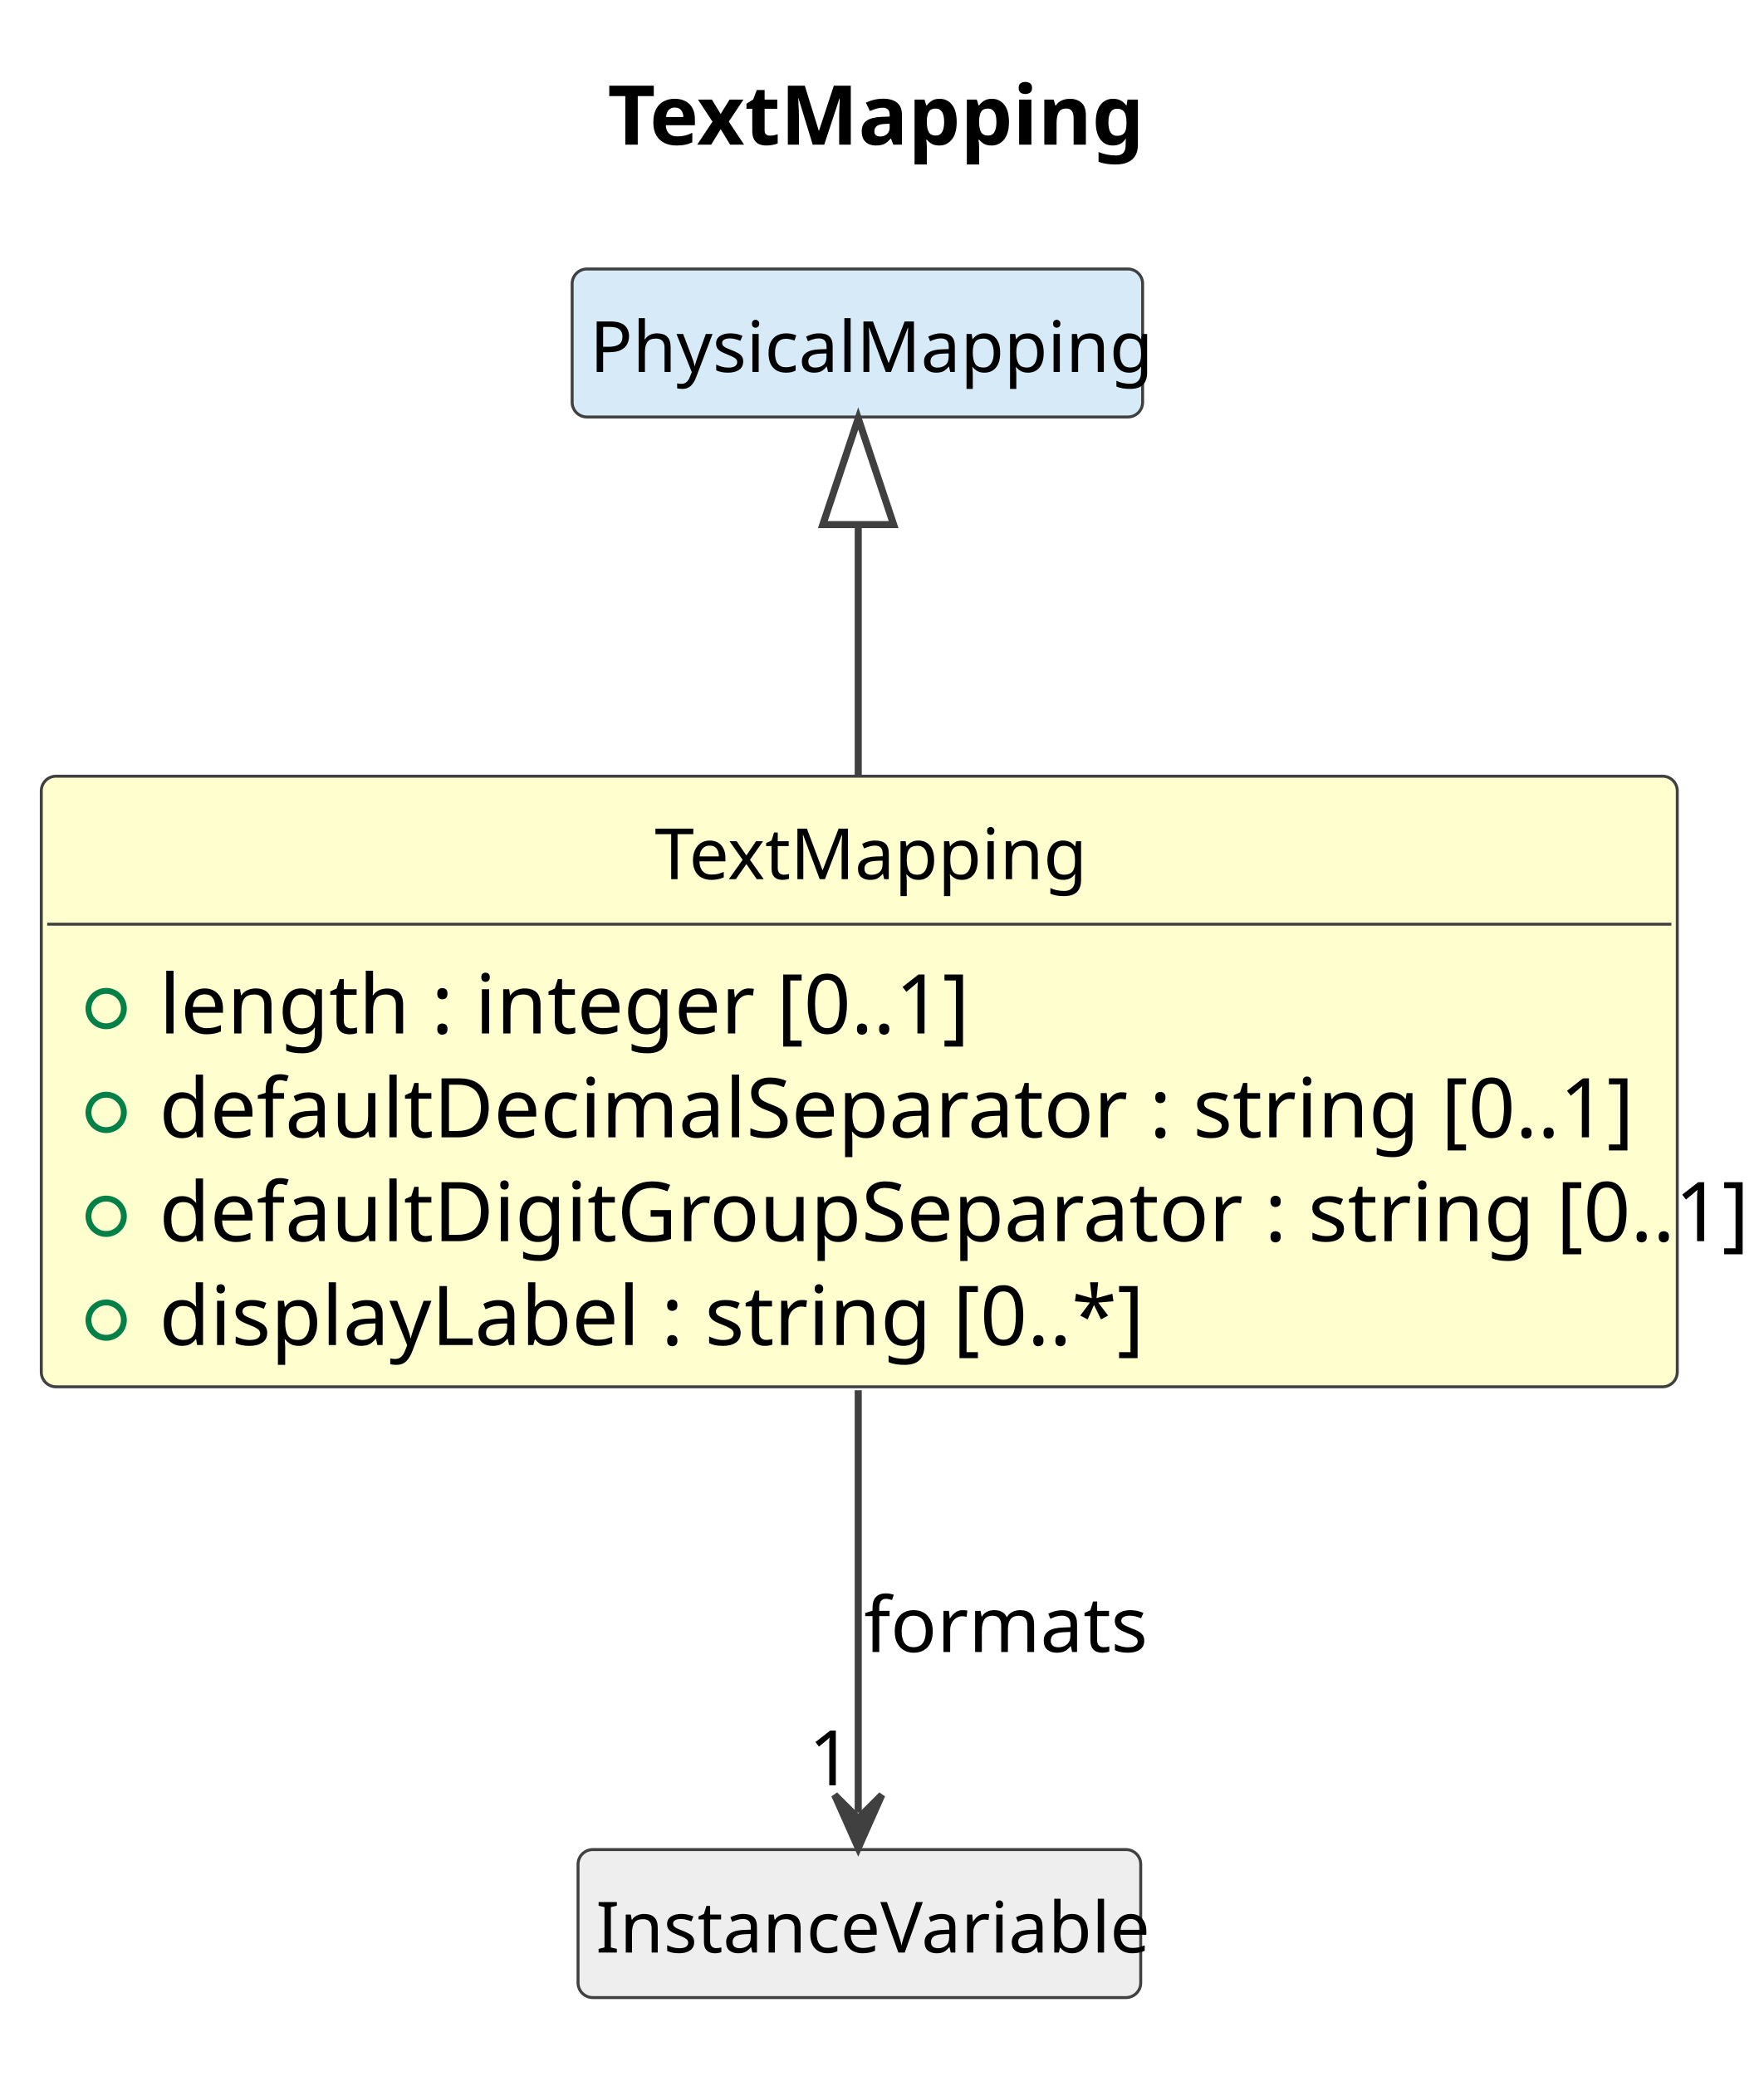
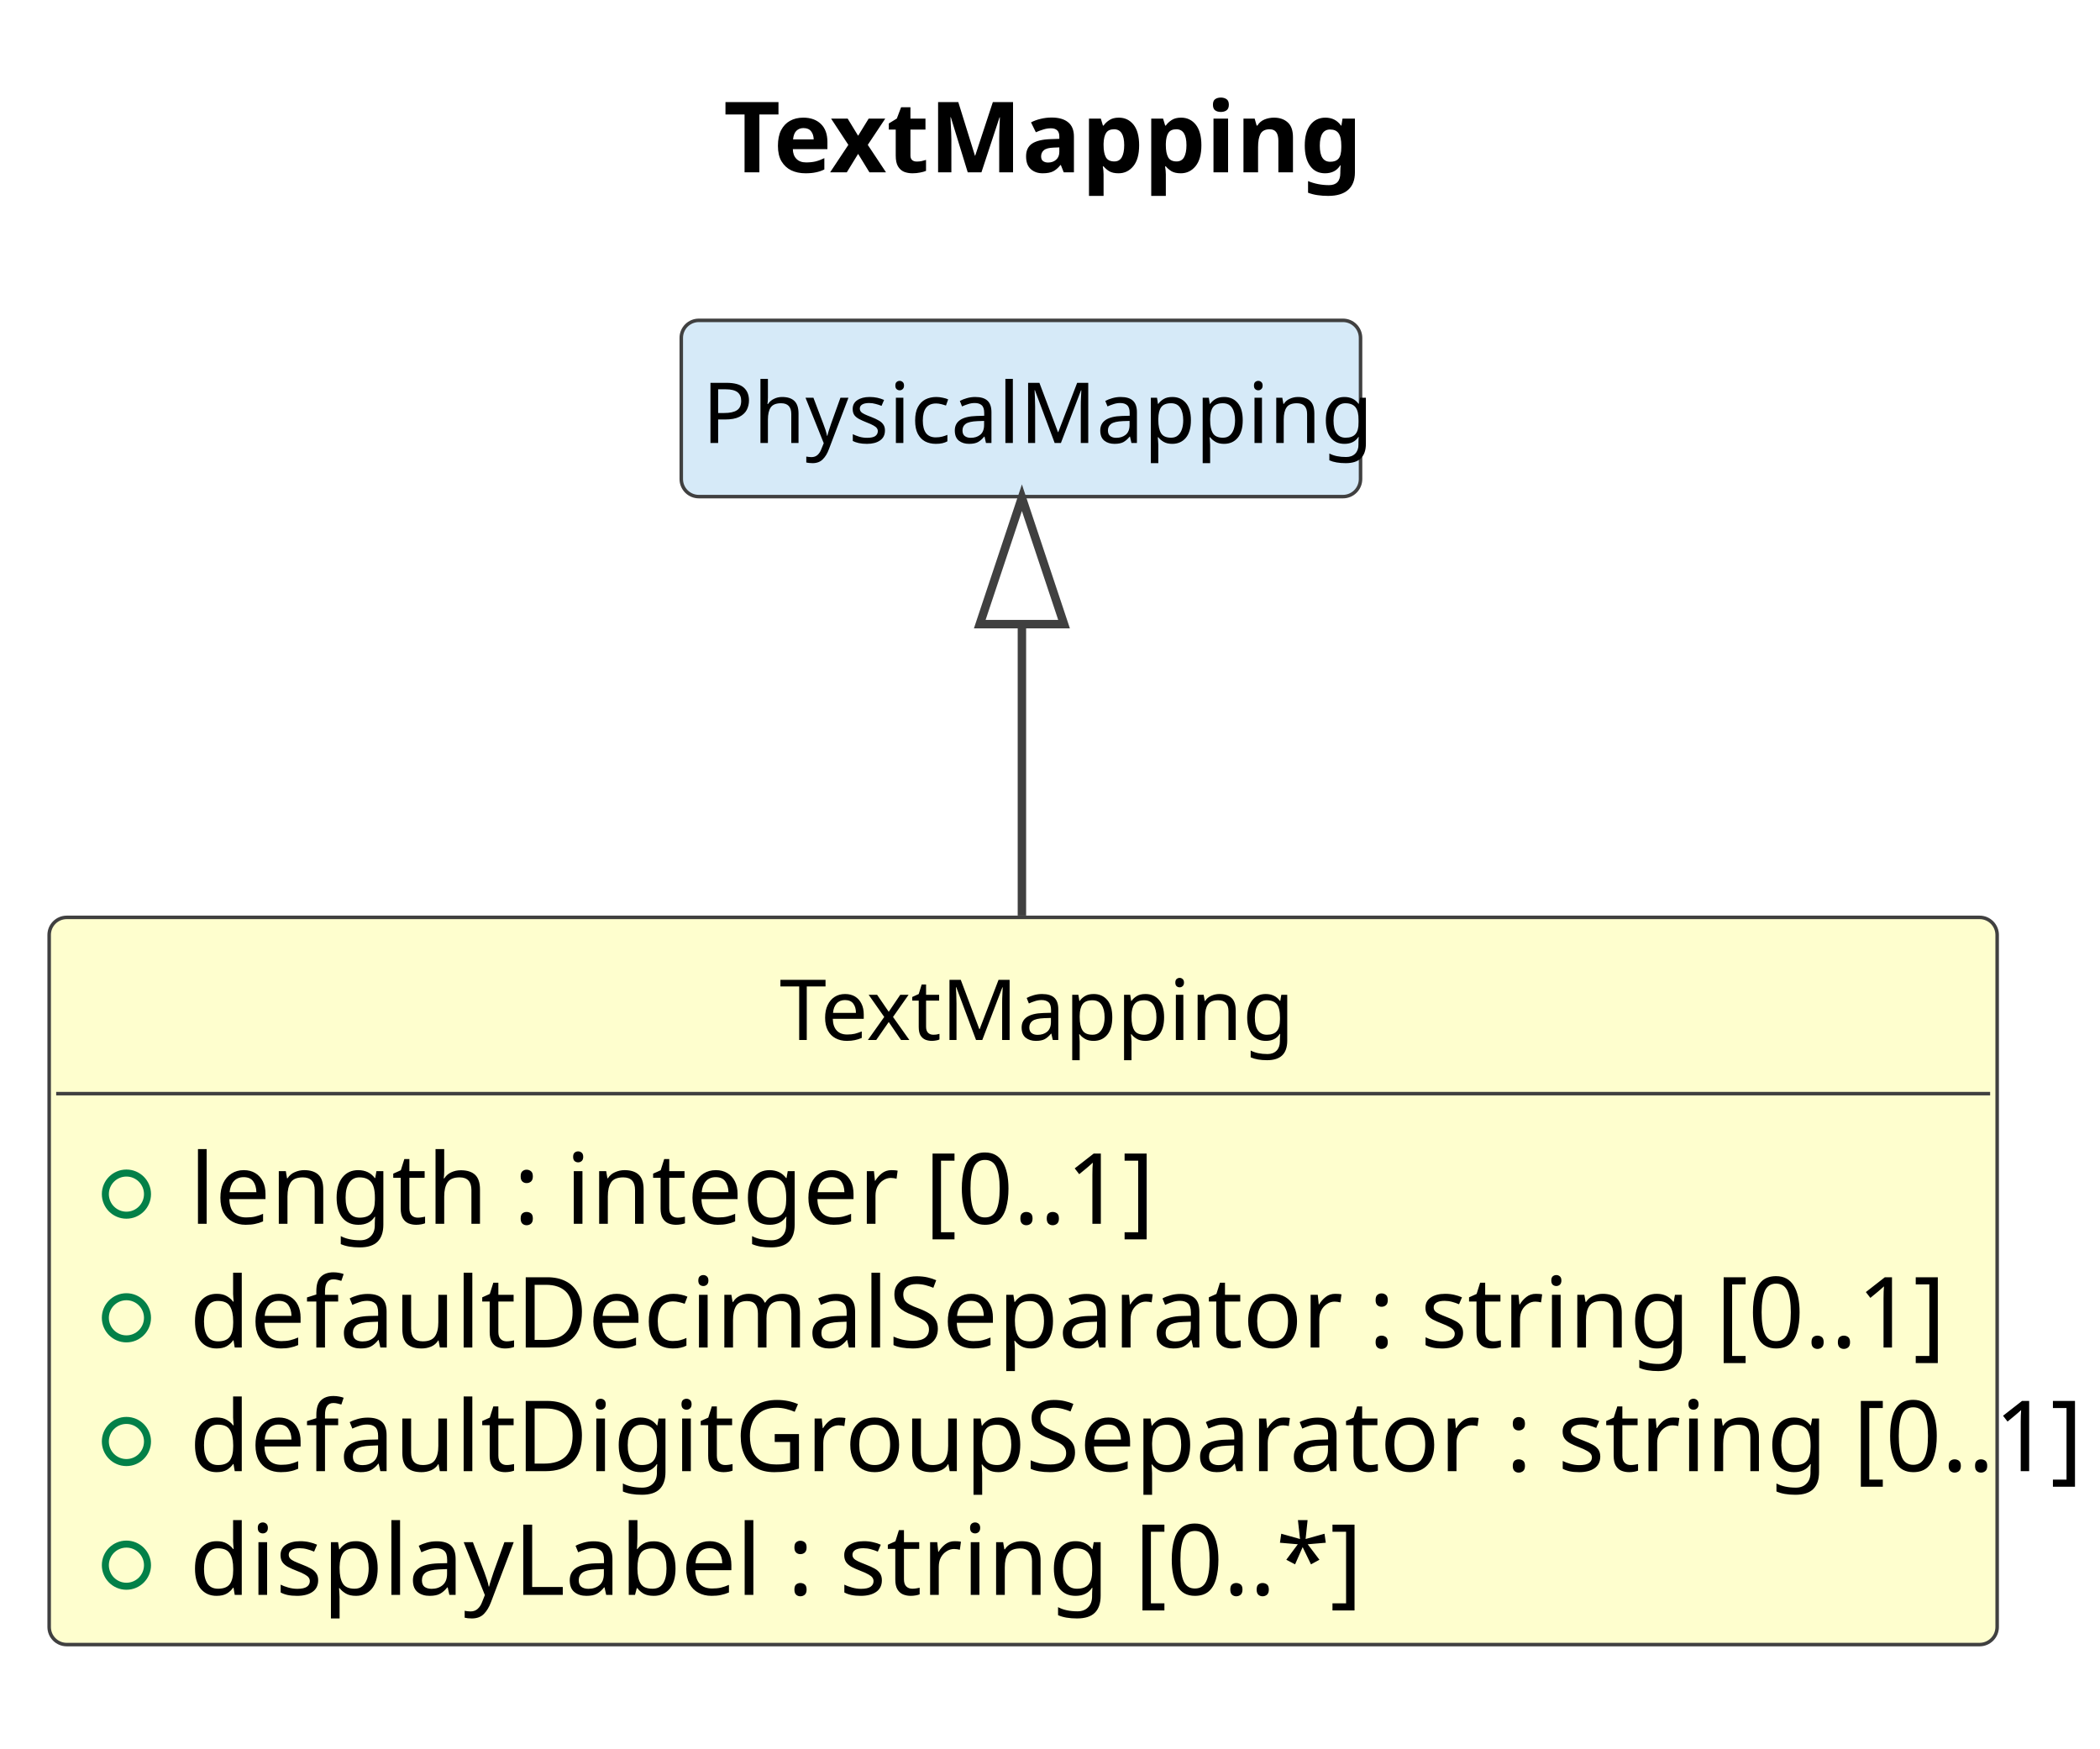
- <svg xmlns="http://www.w3.org/2000/svg" contentStyleType="text/css" data-diagram-type="CLASS" height="352px" preserveAspectRatio="none" style="width:299px;height:352px;background:#FFFFFF;" version="1.1" viewBox="0 0 299 352" width="299px" zoomAndPan="magnify">
+ <svg xmlns="http://www.w3.org/2000/svg" contentStyleType="text/css" data-diagram-type="CLASS" height="249px" preserveAspectRatio="none" style="width:299px;height:249px;background:#FFFFFF;" version="1.1" viewBox="0 0 299 249" width="299px" zoomAndPan="magnify">
  <defs />
  <g>
    <g class="title" data-source-line="1">
      <text fill="#000000" font-family="sans-serif" font-size="14" font-weight="700" lengthAdjust="spacing" textLength="86.331" x="103.013" y="24.533">TextMapping</text>
    </g>
    <g class="entity" data-qualified-name="TextMapping" data-source-line="12" id="ent0002">
-       <rect fill="#FEFECE" height="103.531" rx="2.5" ry="2.5" style="stroke:#404040;stroke-width:0.5;" width="277.357" x="7" y="131.609" />
-       <text fill="#000000" font-family="sans-serif" font-size="12" lengthAdjust="spacing" textLength="69.369" x="110.994" y="149.066">TextMapping</text>
-       <line style="stroke:#404040;stroke-width:0.5;" x1="8" x2="283.357" y1="156.703" y2="156.703" />
+       <rect fill="#FEFECE" height="103.531" rx="2.5" ry="2.5" style="stroke:#404040;stroke-width:0.5;" width="277.357" x="7" y="130.609" />
+       <text fill="#000000" font-family="sans-serif" font-size="12" lengthAdjust="spacing" textLength="69.369" x="110.994" y="148.066">TextMapping</text>
+       <line style="stroke:#404040;stroke-width:0.5;" x1="8" x2="283.357" y1="155.703" y2="155.703" />
      <g data-visibility-modifier="PUBLIC_FIELD">
-         <ellipse cx="18" cy="171.008" fill="none" rx="3" ry="3" style="stroke:#038048;stroke-width:1;" />
+         <ellipse cx="18" cy="170.008" fill="none" rx="3" ry="3" style="stroke:#038048;stroke-width:1;" />
      </g>
-       <text fill="#000000" font-family="sans-serif" font-size="14" lengthAdjust="spacing" textLength="127.641" x="27" y="175.236">length : integer [0..1]</text>
+       <text fill="#000000" font-family="sans-serif" font-size="14" lengthAdjust="spacing" textLength="127.641" x="27" y="174.236">length : integer [0..1]</text>
      <g data-visibility-modifier="PUBLIC_FIELD">
-         <ellipse cx="18" cy="188.617" fill="none" rx="3" ry="3" style="stroke:#038048;stroke-width:1;" />
+         <ellipse cx="18" cy="187.617" fill="none" rx="3" ry="3" style="stroke:#038048;stroke-width:1;" />
      </g>
-       <text fill="#000000" font-family="sans-serif" font-size="14" lengthAdjust="spacing" textLength="235.006" x="27" y="192.846">defaultDecimalSeparator : string [0..1]</text>
+       <text fill="#000000" font-family="sans-serif" font-size="14" lengthAdjust="spacing" textLength="235.006" x="27" y="191.846">defaultDecimalSeparator : string [0..1]</text>
      <g data-visibility-modifier="PUBLIC_FIELD">
-         <ellipse cx="18" cy="206.227" fill="none" rx="3" ry="3" style="stroke:#038048;stroke-width:1;" />
+         <ellipse cx="18" cy="205.227" fill="none" rx="3" ry="3" style="stroke:#038048;stroke-width:1;" />
      </g>
-       <text fill="#000000" font-family="sans-serif" font-size="14" lengthAdjust="spacing" textLength="251.357" x="27" y="210.455">defaultDigitGroupSeparator : string [0..1]</text>
+       <text fill="#000000" font-family="sans-serif" font-size="14" lengthAdjust="spacing" textLength="251.357" x="27" y="209.455">defaultDigitGroupSeparator : string [0..1]</text>
      <g data-visibility-modifier="PUBLIC_FIELD">
-         <ellipse cx="18" cy="223.836" fill="none" rx="3" ry="3" style="stroke:#038048;stroke-width:1;" />
+         <ellipse cx="18" cy="222.836" fill="none" rx="3" ry="3" style="stroke:#038048;stroke-width:1;" />
      </g>
-       <text fill="#000000" font-family="sans-serif" font-size="14" lengthAdjust="spacing" textLength="156.42" x="27" y="228.065">displayLabel : string [0..*]</text>
+       <text fill="#000000" font-family="sans-serif" font-size="14" lengthAdjust="spacing" textLength="156.42" x="27" y="227.065">displayLabel : string [0..*]</text>
    </g>
    <g class="entity" data-qualified-name="PhysicalMapping" data-source-line="18" id="ent0003">
      <rect fill="#D6EAF8" height="25.094" rx="2.5" ry="2.5" style="stroke:#404040;stroke-width:0.5;" width="96.715" x="97" y="45.609" />
      <text fill="#000000" font-family="sans-serif" font-size="12" lengthAdjust="spacing" textLength="90.715" x="100" y="63.066">PhysicalMapping</text>
    </g>
-     <g class="entity" data-qualified-name="InstanceVariable" data-source-line="20" id="ent0005">
-       <rect fill="#EEEEEE" height="25.094" rx="2.5" ry="2.5" style="stroke:#404040;stroke-width:0.5;" width="95.391" x="98" y="313.609" />
-       <text fill="#000000" font-family="sans-serif" font-size="12" lengthAdjust="spacing" textLength="89.391" x="101" y="331.066">InstanceVariable</text>
-     </g>
    <g class="link" data-entity-1="ent0003" data-entity-2="ent0002" data-link-type="extension" data-source-line="19" id="lnk4">
-       <path codeLine="19" d="M145.5,88.949 C145.5,102.959 145.5,109.199 145.5,131.519" fill="none" id="PhysicalMapping-backto-TextMapping" style="stroke:#404040;stroke-width:1.2;" />
-       <polygon fill="none" points="145.5,70.949,139.5,88.949,151.5,88.949,145.5,70.949" style="stroke:#404040;stroke-width:1.2;" />
-     </g>
-     <g class="link" data-entity-1="ent0002" data-entity-2="ent0005" data-link-type="dependency" data-source-line="21" id="lnk6">
-       <path codeLine="21" d="M145.5,235.729 C145.5,263.819 145.5,290.329 145.5,307.339" fill="none" id="TextMapping-to-InstanceVariable" style="stroke:#404040;stroke-width:1.2;" />
-       <polygon fill="#404040" points="145.5,313.339,149.5,304.339,145.5,308.339,141.5,304.339,145.5,313.339" style="stroke:#404040;stroke-width:1.2;" />
-       <text fill="#000000" font-family="sans-serif" font-size="13" lengthAdjust="spacing" textLength="43.342" x="146.5" y="280.104">formats</text>
-       <text fill="#000000" font-family="sans-serif" font-size="13" lengthAdjust="spacing" textLength="7.23" x="137.09" y="302.707">1</text>
+       <path codeLine="19" d="M145.5,88.859 C145.5,102.629 145.5,108.379 145.5,130.359" fill="none" id="PhysicalMapping-backto-TextMapping" style="stroke:#404040;stroke-width:1.2;" />
+       <polygon fill="none" points="145.5,70.859,139.5,88.859,151.5,88.859,145.5,70.859" style="stroke:#404040;stroke-width:1.2;" />
    </g>
  </g>
</svg>
